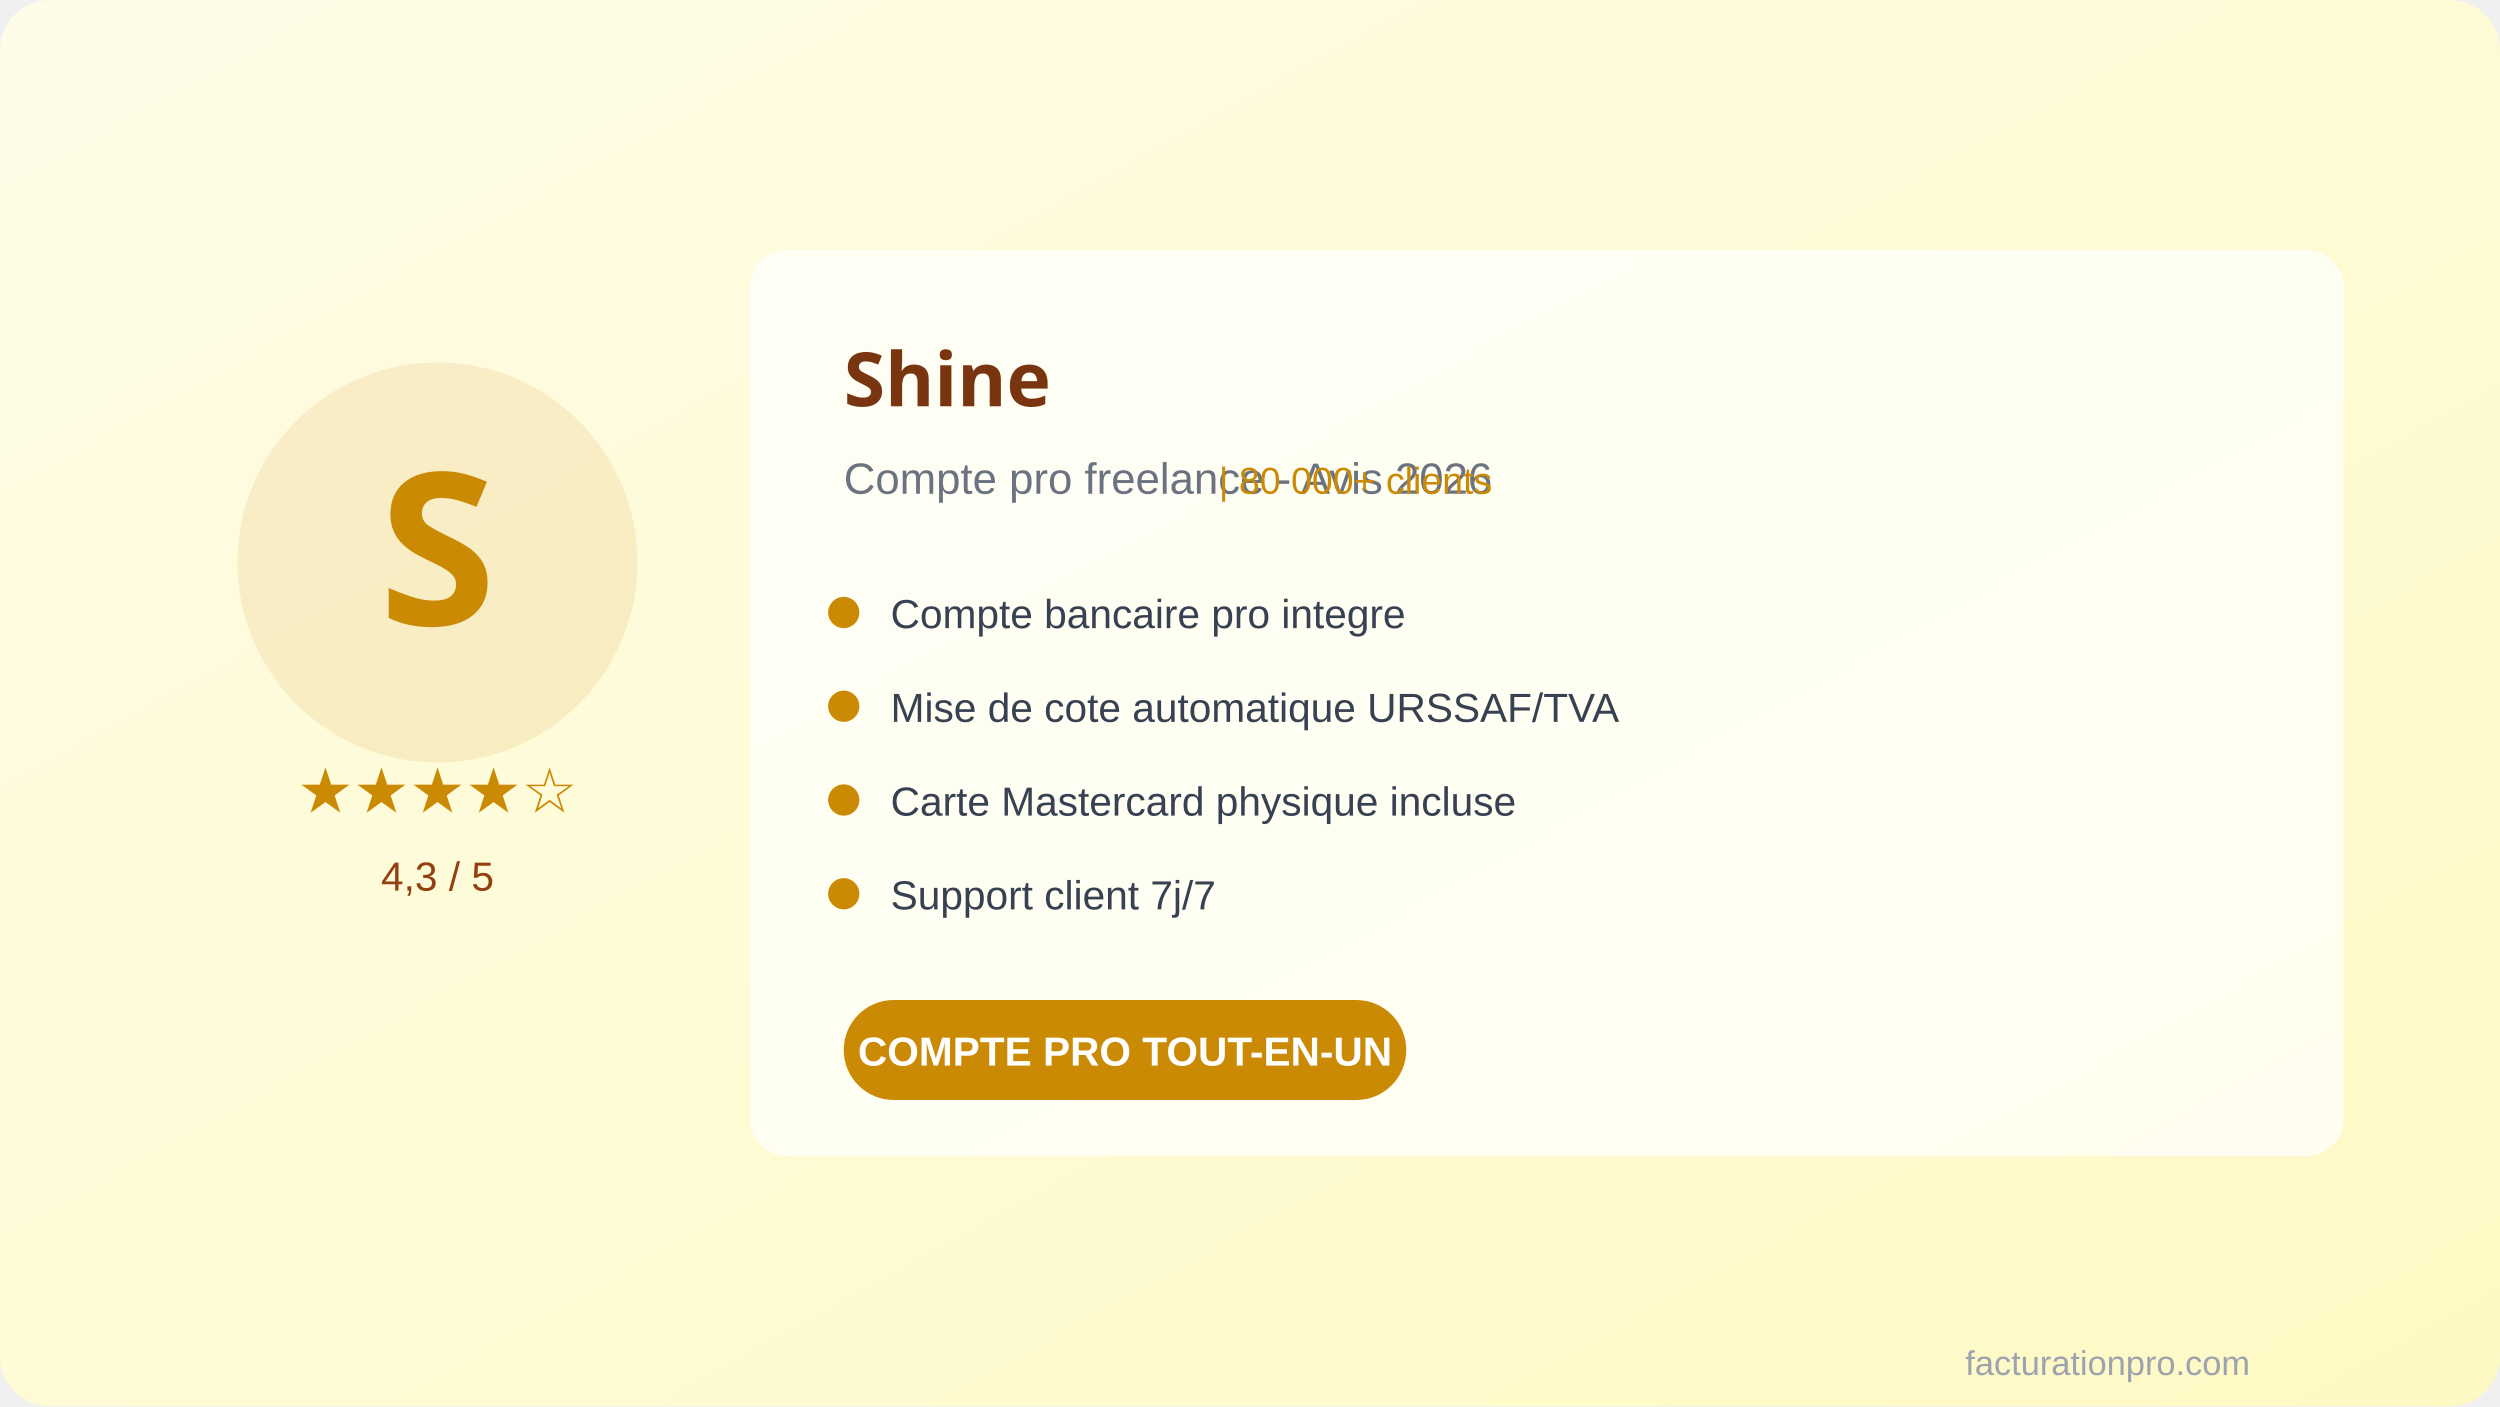
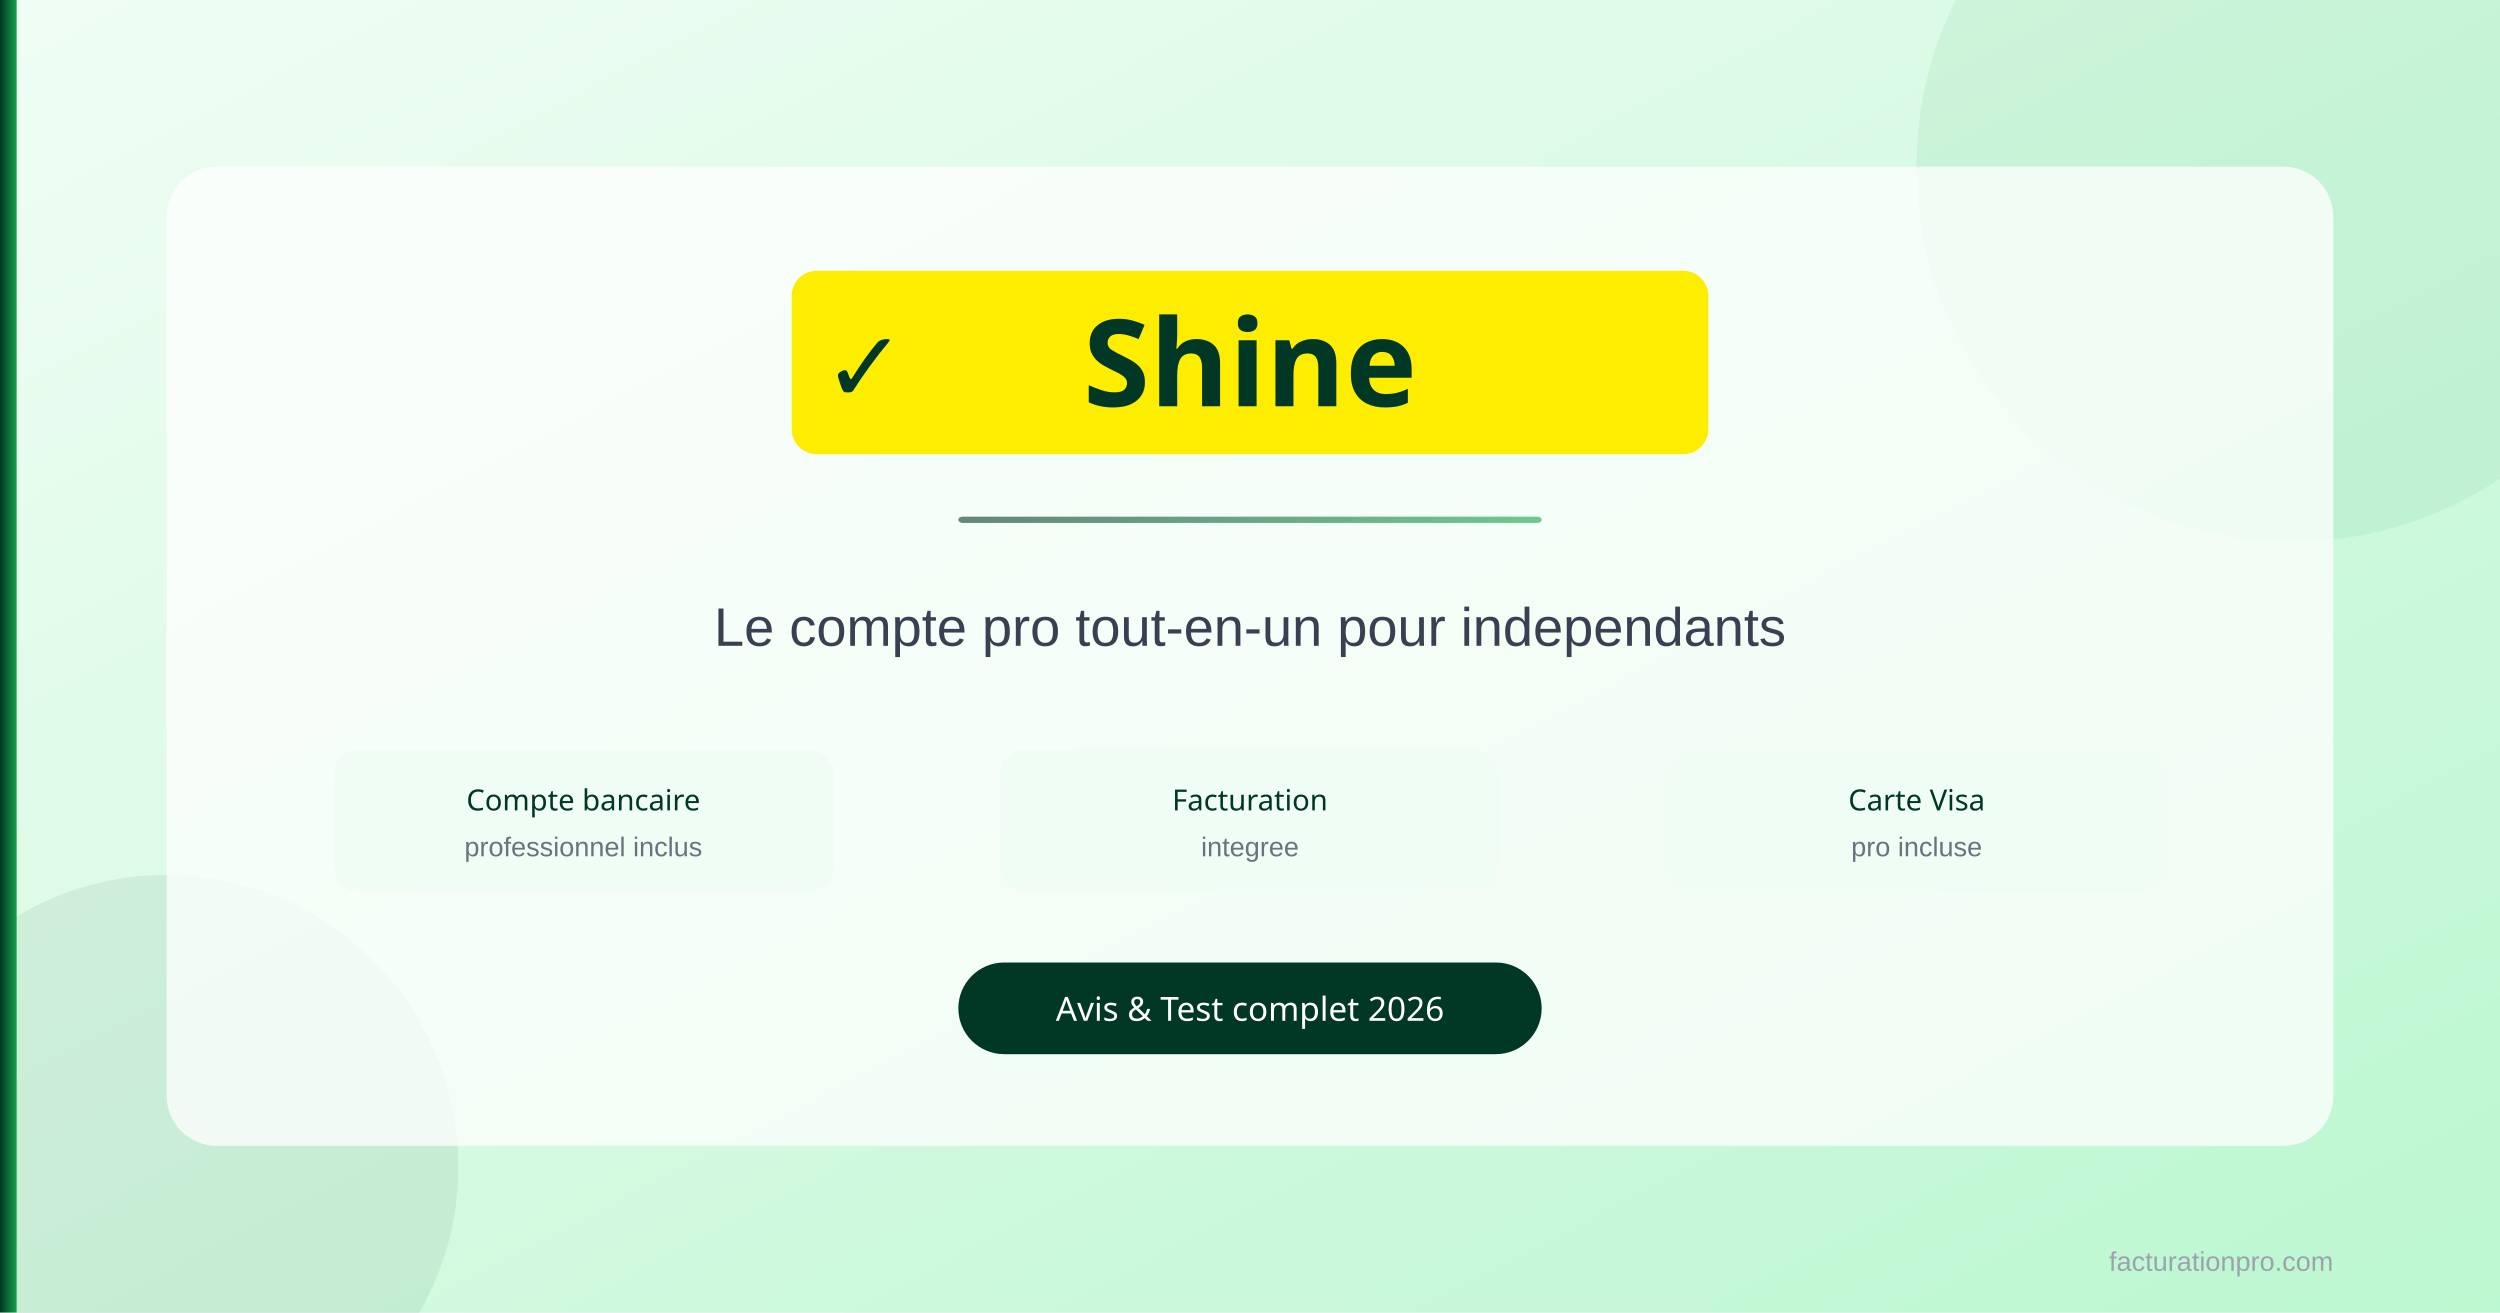
- <svg xmlns="http://www.w3.org/2000/svg" width="800" height="450" viewBox="0 0 800 450">
+ <svg xmlns="http://www.w3.org/2000/svg" width="1200" height="630" viewBox="0 0 1200 630">
  <defs>
    <linearGradient id="bg" x1="0%" y1="0%" x2="100%" y2="100%">
-       <stop offset="0%" style="stop-color:#fefce8;stop-opacity:1" />
-       <stop offset="100%" style="stop-color:#fef9c3;stop-opacity:1" />
+       <stop offset="0%" style="stop-color:#f0fdf4" />
+       <stop offset="100%" style="stop-color:#bbf7d0" />
+     </linearGradient>
+     <linearGradient id="accent" x1="0%" y1="0%" x2="100%" y2="0%">
+       <stop offset="0%" style="stop-color:#003725" />
+       <stop offset="100%" style="stop-color:#16a34a" />
    </linearGradient>
  </defs>
-   <rect width="800" height="450" fill="url(#bg)" rx="16" />
-   <circle cx="140" cy="180" r="64" fill="#ca8a04" opacity="0.12" />
-   <text x="140" y="200" font-family="Arial Black,sans-serif" font-size="68" font-weight="900" fill="#ca8a04" text-anchor="middle">S</text>
-   <text x="140" y="260" font-family="Arial,sans-serif" font-size="20" fill="#ca8a04" text-anchor="middle">★★★★☆</text>
-   <text x="140" y="285" font-family="Arial,sans-serif" font-size="13" fill="#92400e" text-anchor="middle">4,3 / 5</text>
-   <rect x="240" y="80" width="510" height="290" rx="12" fill="white" opacity="0.7" />
-   <text x="270" y="130" font-family="Arial Black,sans-serif" font-size="24" font-weight="900" fill="#78350f">Shine</text>
-   <text x="270" y="158" font-family="Arial,sans-serif" font-size="14" fill="#6b7280">Compte pro freelance - Avis 2026</text>
-   <text x="390" y="158" font-family="Arial,sans-serif" font-size="12" fill="#ca8a04" text-anchor="start">  |  80 000+ clients</text>
-   <circle cx="270" cy="196" r="5" fill="#ca8a04" />
-   <text x="285" y="201" font-family="Arial,sans-serif" font-size="13" fill="#374151">Compte bancaire pro integre</text>
-   <circle cx="270" cy="226" r="5" fill="#ca8a04" />
-   <text x="285" y="231" font-family="Arial,sans-serif" font-size="13" fill="#374151">Mise de cote automatique URSSAF/TVA</text>
-   <circle cx="270" cy="256" r="5" fill="#ca8a04" />
-   <text x="285" y="261" font-family="Arial,sans-serif" font-size="13" fill="#374151">Carte Mastercard physique incluse</text>
-   <circle cx="270" cy="286" r="5" fill="#ca8a04" />
-   <text x="285" y="291" font-family="Arial,sans-serif" font-size="13" fill="#374151">Support client 7j/7</text>
-   <rect x="270" y="320" width="180" height="32" rx="16" fill="#ca8a04" />
-   <text x="360" y="341" font-family="Arial,sans-serif" font-size="13" font-weight="700" fill="white" text-anchor="middle">COMPTE PRO TOUT-EN-UN</text>
-   <text x="720" y="440" font-family="Arial,sans-serif" font-size="11" fill="#9ca3af" text-anchor="end">facturationpro.com</text>
+   <rect width="1200" height="630" fill="url(#bg)" />
+   <circle cx="1100" cy="80" r="180" fill="#16a34a" opacity="0.08" />
+   <circle cx="80" cy="560" r="140" fill="#003725" opacity="0.07" />
+   <rect x="0" y="0" width="8" height="630" fill="url(#accent)" />
+   <rect x="80" y="80" width="1040" height="470" rx="24" fill="white" opacity="0.75" />
+   <rect x="380" y="130" width="440" height="88" rx="12" fill="#FDED00" />
+   <text x="600" y="195" font-family="Arial Black,sans-serif" font-size="58" font-weight="900" fill="#003725" text-anchor="middle">Shine</text>
+   <text x="395" y="193" font-family="Arial,sans-serif" font-size="48" fill="#003725">✓</text>
+   <rect x="460" y="248" width="280" height="3" rx="2" fill="url(#accent)" opacity="0.6" />
+   <text x="600" y="310" font-family="Arial,sans-serif" font-size="26" fill="#374151" text-anchor="middle">Le compte pro tout-en-un pour independants</text>
+   <rect x="160" y="360" width="240" height="68" rx="12" fill="#f0fdf4" />
+   <text x="280" y="389" font-family="Arial Black,sans-serif" font-size="14" fill="#003725" text-anchor="middle">Compte bancaire</text>
+   <text x="280" y="411" font-family="Arial,sans-serif" font-size="13" fill="#6b7280" text-anchor="middle">professionnel inclus</text>
+   <rect x="480" y="360" width="240" height="68" rx="12" fill="#f0fdf4" />
+   <text x="600" y="389" font-family="Arial Black,sans-serif" font-size="14" fill="#003725" text-anchor="middle">Facturation</text>
+   <text x="600" y="411" font-family="Arial,sans-serif" font-size="13" fill="#6b7280" text-anchor="middle">integree</text>
+   <rect x="800" y="360" width="240" height="68" rx="12" fill="#f0fdf4" />
+   <text x="920" y="389" font-family="Arial Black,sans-serif" font-size="14" fill="#003725" text-anchor="middle">Carte Visa</text>
+   <text x="920" y="411" font-family="Arial,sans-serif" font-size="13" fill="#6b7280" text-anchor="middle">pro incluse</text>
+   <rect x="460" y="462" width="280" height="44" rx="22" fill="#003725" />
+   <text x="600" y="490" font-family="Arial Black,sans-serif" font-size="16" fill="white" text-anchor="middle">Avis &amp; Test complet 2026</text>
+   <text x="1120" y="610" font-family="Arial,sans-serif" font-size="13" fill="#9ca3af" text-anchor="end">facturationpro.com</text>
</svg>
